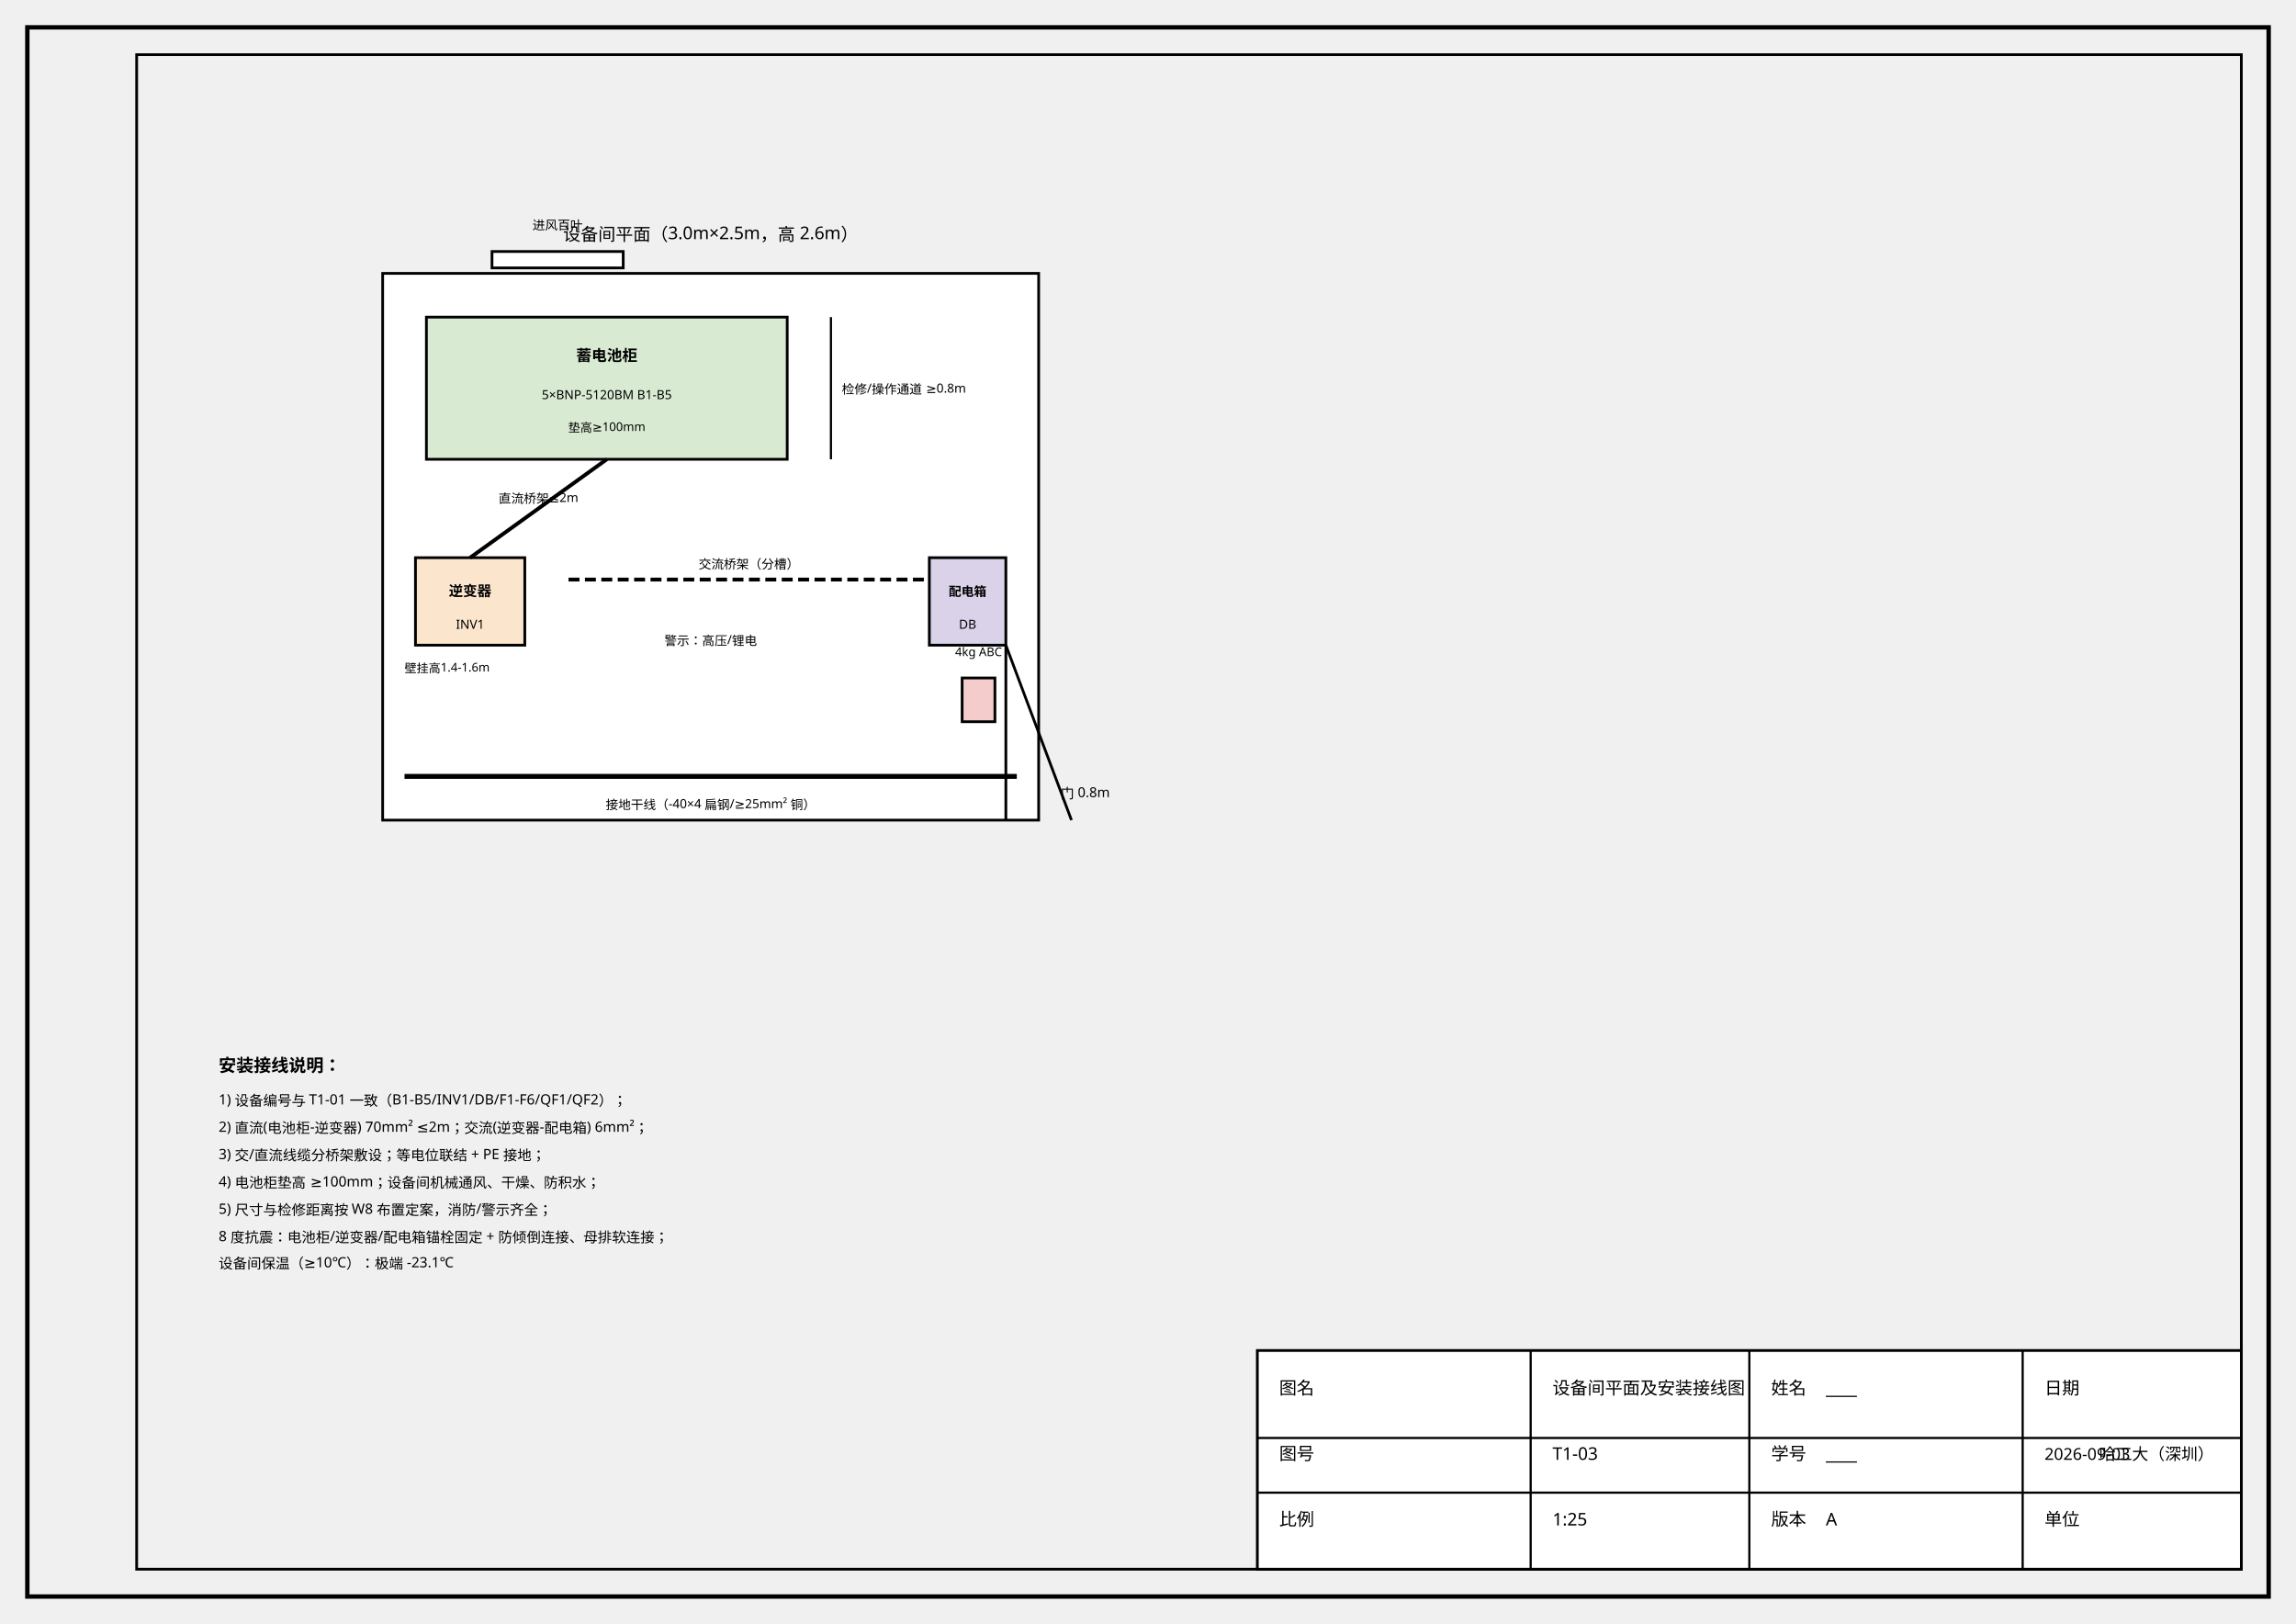
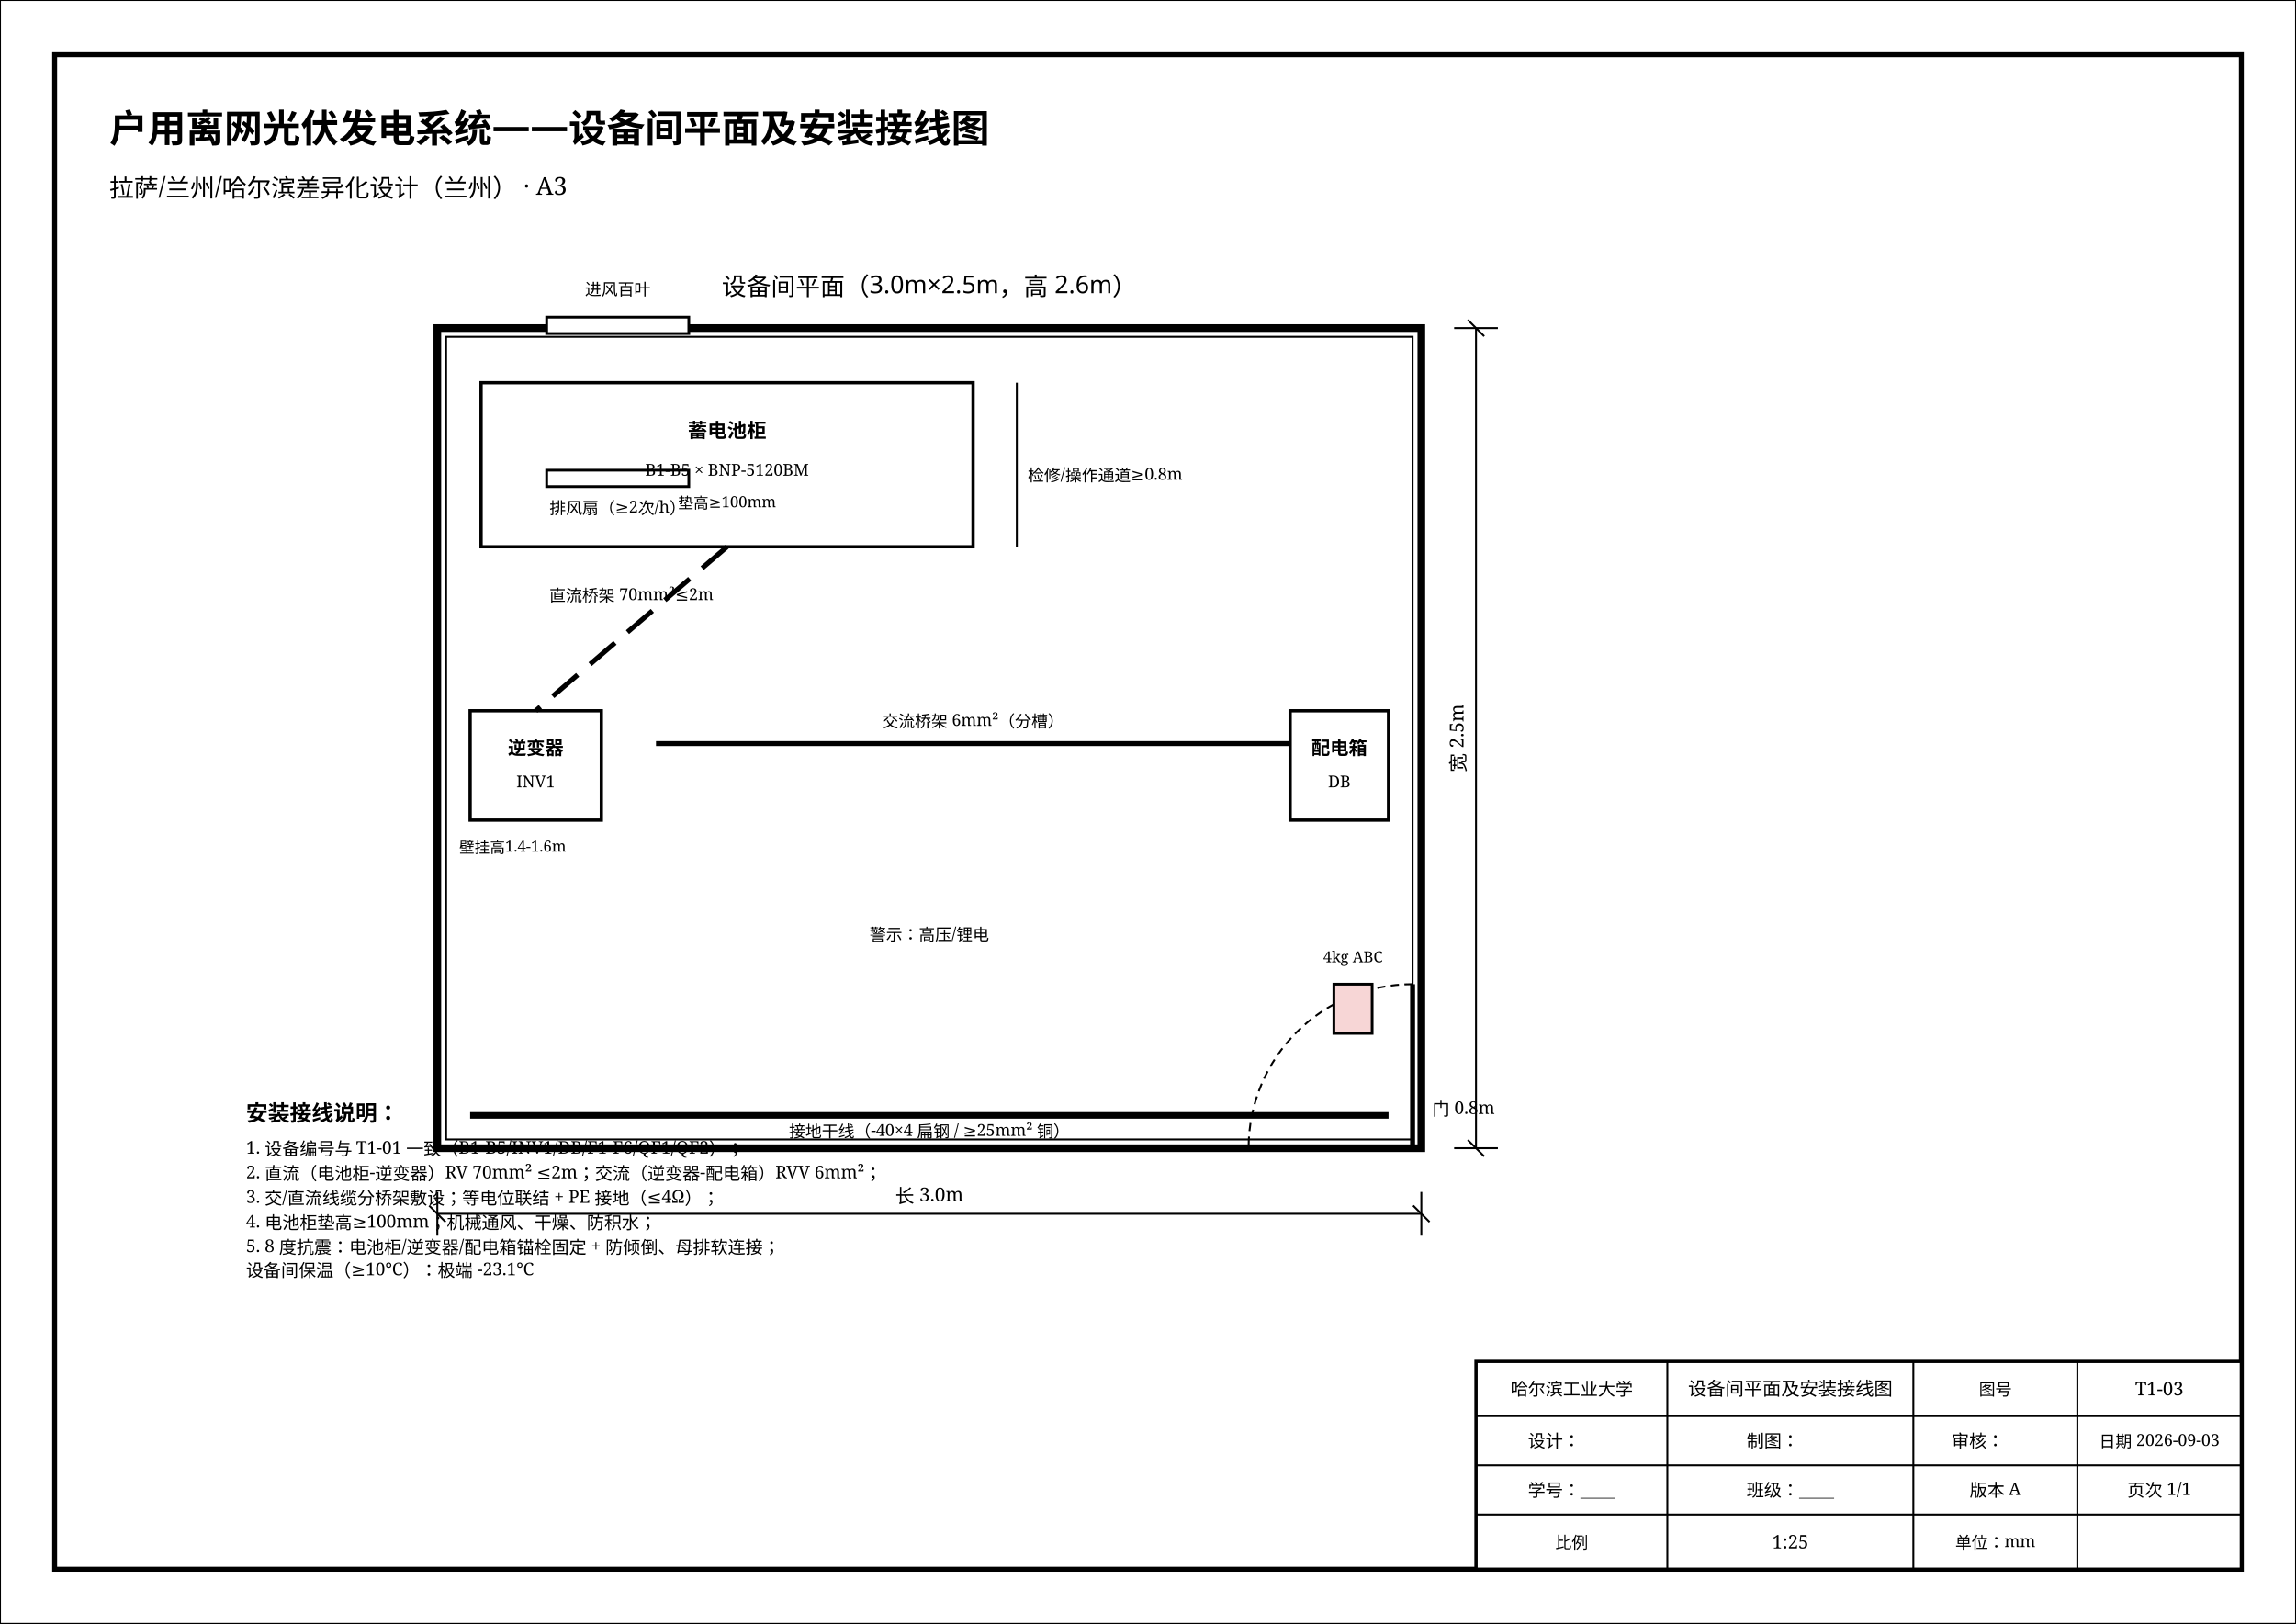
- <svg xmlns="http://www.w3.org/2000/svg" width="420mm" height="297mm" viewBox="0 0 420 297" font-family="Microsoft YaHei, SimHei, sans-serif">
-   <rect x="5" y="5" width="410" height="287" fill="none" stroke="black" stroke-width="0.8" />
-   <rect x="25" y="10" width="385" height="277" fill="none" stroke="black" stroke-width="0.5" />
-   <rect x="230" y="247" width="180" height="40" fill="white" stroke="black" stroke-width="0.5" />
-   <line x1="280" y1="247" x2="280" y2="287" stroke="black" stroke-width="0.4" />
-   <line x1="320" y1="247" x2="320" y2="287" stroke="black" stroke-width="0.4" />
-   <line x1="370" y1="247" x2="370" y2="287" stroke="black" stroke-width="0.4" />
-   <line x1="230" y1="263" x2="410" y2="263" stroke="black" stroke-width="0.4" />
-   <line x1="230" y1="273" x2="410" y2="273" stroke="black" stroke-width="0.4" />
-   <text x="234" y="255" font-size="3.2" text-anchor="start">图名</text>
-   <text x="234" y="267" font-size="3.2" text-anchor="start">图号</text>
-   <text x="234" y="279" font-size="3.2" text-anchor="start">比例</text>
-   <text x="284" y="255" font-size="3.2" text-anchor="start">设备间平面及安装接线图</text>
-   <text x="284" y="267" font-size="3.2" text-anchor="start">T1-03</text>
-   <text x="284" y="279" font-size="3.2" text-anchor="start">1:25</text>
-   <text x="324" y="255" font-size="3.2" text-anchor="start">姓名</text>
-   <text x="324" y="267" font-size="3.2" text-anchor="start">学号</text>
-   <text x="324" y="279" font-size="3.2" text-anchor="start">版本</text>
-   <text x="334" y="255" font-size="3.2" text-anchor="start">____</text>
-   <text x="334" y="267" font-size="3.2" text-anchor="start">____</text>
-   <text x="334" y="279" font-size="3.2" text-anchor="start">A</text>
-   <text x="374" y="255" font-size="3.2" text-anchor="start">日期</text>
-   <text x="374" y="267" font-size="3.0" text-anchor="start">2026-09-03</text>
-   <text x="374" y="279" font-size="3.2" text-anchor="start">单位</text>
-   <text x="384" y="267" font-size="3.0" text-anchor="start">哈工大（深圳）</text>
-   <rect x="70" y="50" width="120.0" height="100.0" fill="white" stroke="black" stroke-width="0.5" />
-   <text x="130.0" y="44" font-size="3.2" text-anchor="middle">设备间平面（3.0m×2.5m，高 2.6m）</text>
-   <line x1="184.0" y1="150.0" x2="184.0" y2="118.0" stroke="black" stroke-width="0.5" />
-   <line x1="184.0" y1="118.0" x2="196.0" y2="150.0" stroke="black" stroke-width="0.5" />
-   <text x="194.0" y="146.0" font-size="2.5" text-anchor="start">门 0.8m</text>
-   <rect x="90" y="46" width="24" height="3" fill="white" stroke="black" stroke-width="0.5" />
-   <text x="102" y="42" font-size="2.3" text-anchor="middle">进风百叶</text>
-   <rect x="90" y="66" width="24" height="3" fill="white" stroke="black" stroke-width="0.5" />
-   <text x="102" y="76" font-size="2.3" text-anchor="middle">排风扇(≥2次/h)</text>
-   <rect x="78" y="58" width="66.0" height="26" fill="#d9ead3" stroke="black" stroke-width="0.5" />
-   <text x="111.0" y="66" font-size="2.8" text-anchor="middle" font-weight="bold">蓄电池柜</text>
-   <text x="111.0" y="73" font-size="2.3" text-anchor="middle">5×BNP-5120BM  B1-B5</text>
-   <text x="111.0" y="79" font-size="2.2" text-anchor="middle">垫高≥100mm</text>
-   <rect x="76" y="102" width="20" height="16" fill="#fce5cd" stroke="black" stroke-width="0.5" />
-   <text x="86" y="109" font-size="2.6" text-anchor="middle" font-weight="bold">逆变器</text>
-   <text x="86" y="115" font-size="2.3" text-anchor="middle">INV1</text>
-   <text x="74" y="123" font-size="2.2" text-anchor="start">壁挂高1.4-1.6m</text>
-   <rect x="170.0" y="102" width="14" height="16" fill="#d9d2e9" stroke="black" stroke-width="0.5" />
-   <text x="177.0" y="109" font-size="2.3" text-anchor="middle" font-weight="bold">配电箱</text>
-   <text x="177.0" y="115" font-size="2.3" text-anchor="middle">DB</text>
-   <line x1="111.0" y1="84" x2="86" y2="102" stroke="black" stroke-width="0.7" />
-   <text x="98.5" y="92" font-size="2.3" text-anchor="middle">直流桥架≤2m</text>
-   <line x1="104" y1="106" x2="170.0" y2="106" stroke="black" stroke-width="0.7" stroke-dasharray="2,1" />
-   <text x="137.0" y="104" font-size="2.3" text-anchor="middle">交流桥架（分槽）</text>
-   <line x1="74" y1="142.0" x2="186.0" y2="142.0" stroke="black" stroke-width="0.9" />
-   <text x="130.0" y="148.0" font-size="2.3" text-anchor="middle">接地干线（-40×4 扁钢/≥25mm² 铜）</text>
-   <line x1="152.0" y1="58" x2="152.0" y2="84" stroke="black" stroke-width="0.4" />
-   <text x="154.0" y="72" font-size="2.3" text-anchor="start">检修/操作通道 ≥0.8m</text>
-   <rect x="176.0" y="124.0" width="6" height="8" fill="#f4cccc" stroke="black" stroke-width="0.5" />
-   <text x="179.0" y="120.0" font-size="2.2" text-anchor="middle">4kg ABC</text>
-   <text x="130.0" y="118.0" font-size="2.3" text-anchor="middle">警示：高压/锂电</text>
-   <text x="40" y="196" font-size="3.2" text-anchor="start" font-weight="bold">安装接线说明：</text>
-   <text x="40" y="202" font-size="2.6" text-anchor="start">1) 设备编号与 T1-01 一致（B1-B5/INV1/DB/F1-F6/QF1/QF2）；</text>
-   <text x="40" y="207" font-size="2.6" text-anchor="start">2) 直流(电池柜-逆变器) 70mm² ≤2m；交流(逆变器-配电箱) 6mm²；</text>
-   <text x="40" y="212" font-size="2.6" text-anchor="start">3) 交/直流线缆分桥架敷设；等电位联结 + PE 接地；</text>
-   <text x="40" y="217" font-size="2.6" text-anchor="start">4) 电池柜垫高 ≥100mm；设备间机械通风、干燥、防积水；</text>
-   <text x="40" y="222" font-size="2.6" text-anchor="start">5) 尺寸与检修距离按 W8 布置定案，消防/警示齐全；</text>
-   <text x="40" y="227" font-size="2.6" text-anchor="start">    8 度抗震：电池柜/逆变器/配电箱锚栓固定 + 防倾倒连接、母排软连接；</text>
-   <text x="40" y="232" font-size="2.6" text-anchor="start">    设备间保温（≥10℃）：极端 -23.1℃</text>
+ <svg xmlns="http://www.w3.org/2000/svg" width="420" height="297" viewBox="0 0 420 297">
+   <style>text{font-family:FangSong,SimSun,serif;} .t{font-family:SimHei,FangSong,sans-serif;} .wb{stroke:black;stroke-width:0.9;fill:none;} .wm{stroke:black;stroke-width:0.6;fill:none;} .wf{stroke:black;stroke-width:0.35;fill:none;} .fillw{fill:white;stroke:black;} .dc{stroke-dasharray:6,3;stroke:black;fill:none;} .pe{stroke-dasharray:4,2;stroke:black;fill:none;} text{fill:black;}</style>
+   <rect x="0" y="0" width="420" height="297" fill="white" stroke="black" stroke-width="0.35" />
+   <rect x="10" y="10" width="400" height="277" fill="none" stroke="black" stroke-width="0.9" />
+   <text x="20" y="26" class="t" font-size="7" font-weight="bold">户用离网光伏发电系统——设备间平面及安装接线图</text>
+   <text x="20" y="36" font-size="4.5">拉萨/兰州/哈尔滨差异化设计（兰州） · A3</text>
+   <rect x="270" y="249" width="140" height="38" fill="white" stroke="black" stroke-width="0.6" />
+   <line x1="270" y1="249" x2="270" y2="287" stroke="black" stroke-width="0.35" />
+   <line x1="305" y1="249" x2="305" y2="287" stroke="black" stroke-width="0.35" />
+   <line x1="350" y1="249" x2="350" y2="287" stroke="black" stroke-width="0.35" />
+   <line x1="380" y1="249" x2="380" y2="287" stroke="black" stroke-width="0.35" />
+   <line x1="270" y1="249" x2="410" y2="249" stroke="black" stroke-width="0.35" />
+   <line x1="270" y1="259" x2="410" y2="259" stroke="black" stroke-width="0.35" />
+   <line x1="270" y1="268" x2="410" y2="268" stroke="black" stroke-width="0.35" />
+   <line x1="270" y1="277" x2="410" y2="277" stroke="black" stroke-width="0.35" />
+   <text x="287.5" y="255.2" font-size="3.2" text-anchor="middle" class="">哈尔滨工业大学</text>
+   <text x="327.5" y="255.2" font-size="3.4" text-anchor="middle" class="t">设备间平面及安装接线图</text>
+   <text x="365.0" y="255.2" font-size="3" text-anchor="middle" class="">图号</text>
+   <text x="395.0" y="255.2" font-size="3.4" text-anchor="middle" class="">T1-03</text>
+   <text x="287.5" y="264.7" font-size="3.2" text-anchor="middle" class="">设计：＿＿</text>
+   <text x="327.5" y="264.7" font-size="3.2" text-anchor="middle" class="">制图：＿＿</text>
+   <text x="365.0" y="264.7" font-size="3.2" text-anchor="middle" class="">审核：＿＿</text>
+   <text x="395.0" y="264.7" font-size="3" text-anchor="middle" class="">日期 2026-09-03</text>
+   <text x="287.5" y="273.7" font-size="3.2" text-anchor="middle" class="">学号：＿＿</text>
+   <text x="327.5" y="273.7" font-size="3.2" text-anchor="middle" class="">班级：＿＿</text>
+   <text x="365.0" y="273.7" font-size="3.2" text-anchor="middle" class="">版本 A</text>
+   <text x="395.0" y="273.7" font-size="3.2" text-anchor="middle" class="">页次 1/1</text>
+   <text x="287.5" y="283.2" font-size="3" text-anchor="middle" class="">比例</text>
+   <text x="327.5" y="283.2" font-size="3.4" text-anchor="middle" class="">1:25</text>
+   <text x="365.0" y="283.2" font-size="3" text-anchor="middle" class="">单位：mm</text>
+   <text x="395.0" y="283.2" font-size="3" text-anchor="middle" class="" />
+   <rect x="80" y="60" width="180.0" height="150.0" stroke="black" stroke-width="1.4" fill="white" />
+   <rect x="81.6" y="61.6" width="176.8" height="146.8" stroke="black" stroke-width="0.35" fill="none" />
+   <text x="170.0" y="54" font-size="4.5" class="t" text-anchor="middle">设备间平面（3.0m×2.5m，高 2.6m）</text>
+   <line x1="258.4" y1="210.0" x2="258.4" y2="180.0" stroke="black" stroke-width="0.9" />
+   <path d="M 258.4 180.0 A 30 30 0 0 0 228.4 210.0" fill="none" stroke="black" stroke-width="0.35" stroke-dasharray="1.5,1" />
+   <text x="262.0" y="204.0" font-size="3.2" text-anchor="start">门 0.8m</text>
+   <rect x="100" y="58" width="26" height="3" fill="white" stroke="black" stroke-width="0.5" />
+   <text x="113" y="54" font-size="3" text-anchor="middle">进风百叶</text>
+   <rect x="100" y="86" width="26" height="3" fill="white" stroke="black" stroke-width="0.5" />
+   <text x="113" y="94" font-size="3" text-anchor="middle">排风扇（≥2次/h）</text>
+   <rect x="88" y="70" width="90.0" height="30" class="wm" fill="#eef3e8" />
+   <text x="133.0" y="80" font-size="3.6" class="t" text-anchor="middle" font-weight="bold">蓄电池柜</text>
+   <text x="133.0" y="87" font-size="3" text-anchor="middle">B1-B5 × BNP-5120BM</text>
+   <text x="133.0" y="93" font-size="2.8" text-anchor="middle">垫高≥100mm</text>
+   <rect x="86" y="130" width="24" height="20" class="wm" fill="#fdf0e0" />
+   <text x="98" y="138" font-size="3.4" class="t" text-anchor="middle" font-weight="bold">逆变器</text>
+   <text x="98" y="144" font-size="3" text-anchor="middle">INV1</text>
+   <text x="84" y="156" font-size="2.8" text-anchor="start">壁挂高1.4-1.6m</text>
+   <rect x="236.0" y="130" width="18" height="20" class="wm" fill="#ede9f6" />
+   <text x="245.0" y="138" font-size="3.4" class="t" text-anchor="middle" font-weight="bold">配电箱</text>
+   <text x="245.0" y="144" font-size="3" text-anchor="middle">DB</text>
+   <line x1="133.0" y1="100" x2="98" y2="130" stroke="black" stroke-width="0.9" stroke-dasharray="6,3" />
+   <text x="115.5" y="110" font-size="3" text-anchor="middle">直流桥架 70mm²≤2m</text>
+   <line x1="120" y1="136" x2="236.0" y2="136" stroke="black" stroke-width="0.9" />
+   <text x="178.0" y="133" font-size="3" text-anchor="middle">交流桥架 6mm²（分槽）</text>
+   <line x1="86" y1="204.0" x2="254.0" y2="204.0" stroke="black" stroke-width="1.2" />
+   <text x="170.0" y="208.0" font-size="3" text-anchor="middle">接地干线（-40×4 扁钢 / ≥25mm² 铜）</text>
+   <line x1="186.0" y1="70" x2="186.0" y2="100" class="wf" />
+   <text x="188.0" y="88" font-size="3" text-anchor="start">检修/操作通道≥0.8m</text>
+   <rect x="244.0" y="180.0" width="7" height="9" fill="#f7d6d6" stroke="black" stroke-width="0.5" />
+   <text x="247.5" y="176.0" font-size="2.8" text-anchor="middle">4kg ABC</text>
+   <text x="170.0" y="172.0" font-size="3" text-anchor="middle">警示：高压/锂电</text>
+   <line x1="80" y1="218.0" x2="80" y2="226.0" class="wf" />
+   <line x1="260.0" y1="218.0" x2="260.0" y2="226.0" class="wf" />
+   <line x1="80" y1="222.0" x2="260.0" y2="222.0" class="wf" />
+   <line x1="78.5" y1="220.5" x2="81.5" y2="223.5" class="wf" />
+   <line x1="258.5" y1="220.5" x2="261.5" y2="223.5" class="wf" />
+   <text x="170.0" y="220.0" font-size="3.5" text-anchor="middle">长 3.0m</text>
+   <line x1="266.0" y1="60" x2="274.0" y2="60" class="wf" />
+   <line x1="266.0" y1="210.0" x2="274.0" y2="210.0" class="wf" />
+   <line x1="270.0" y1="60" x2="270.0" y2="210.0" class="wf" />
+   <line x1="268.5" y1="58.5" x2="271.5" y2="61.5" class="wf" />
+   <line x1="268.5" y1="208.5" x2="271.5" y2="211.5" class="wf" />
+   <text x="268.0" y="135.0" font-size="3.5" text-anchor="middle" transform="rotate(-90 268.0 135.0)">宽 2.5m</text>
+   <text x="45" y="205" font-size="4" class="t" font-weight="bold">安装接线说明：</text>
+   <text x="45" y="211" font-size="3.2">1. 设备编号与 T1-01 一致（B1-B5/INV1/DB/F1-F6/QF1/QF2）；</text>
+   <text x="45" y="215.5" font-size="3.2">2. 直流（电池柜-逆变器）RV 70mm² ≤2m；交流（逆变器-配电箱）RVV 6mm²；</text>
+   <text x="45" y="220.0" font-size="3.2">3. 交/直流线缆分桥架敷设；等电位联结 + PE 接地（≤4Ω）；</text>
+   <text x="45" y="224.5" font-size="3.2">4. 电池柜垫高≥100mm；机械通风、干燥、防积水；</text>
+   <text x="45" y="229.0" font-size="3.2">5. 8 度抗震：电池柜/逆变器/配电箱锚栓固定 + 防倾倒、母排软连接；</text>
+   <text x="45" y="233.5" font-size="3.2">    设备间保温（≥10℃）：极端 -23.1℃</text>
</svg>
